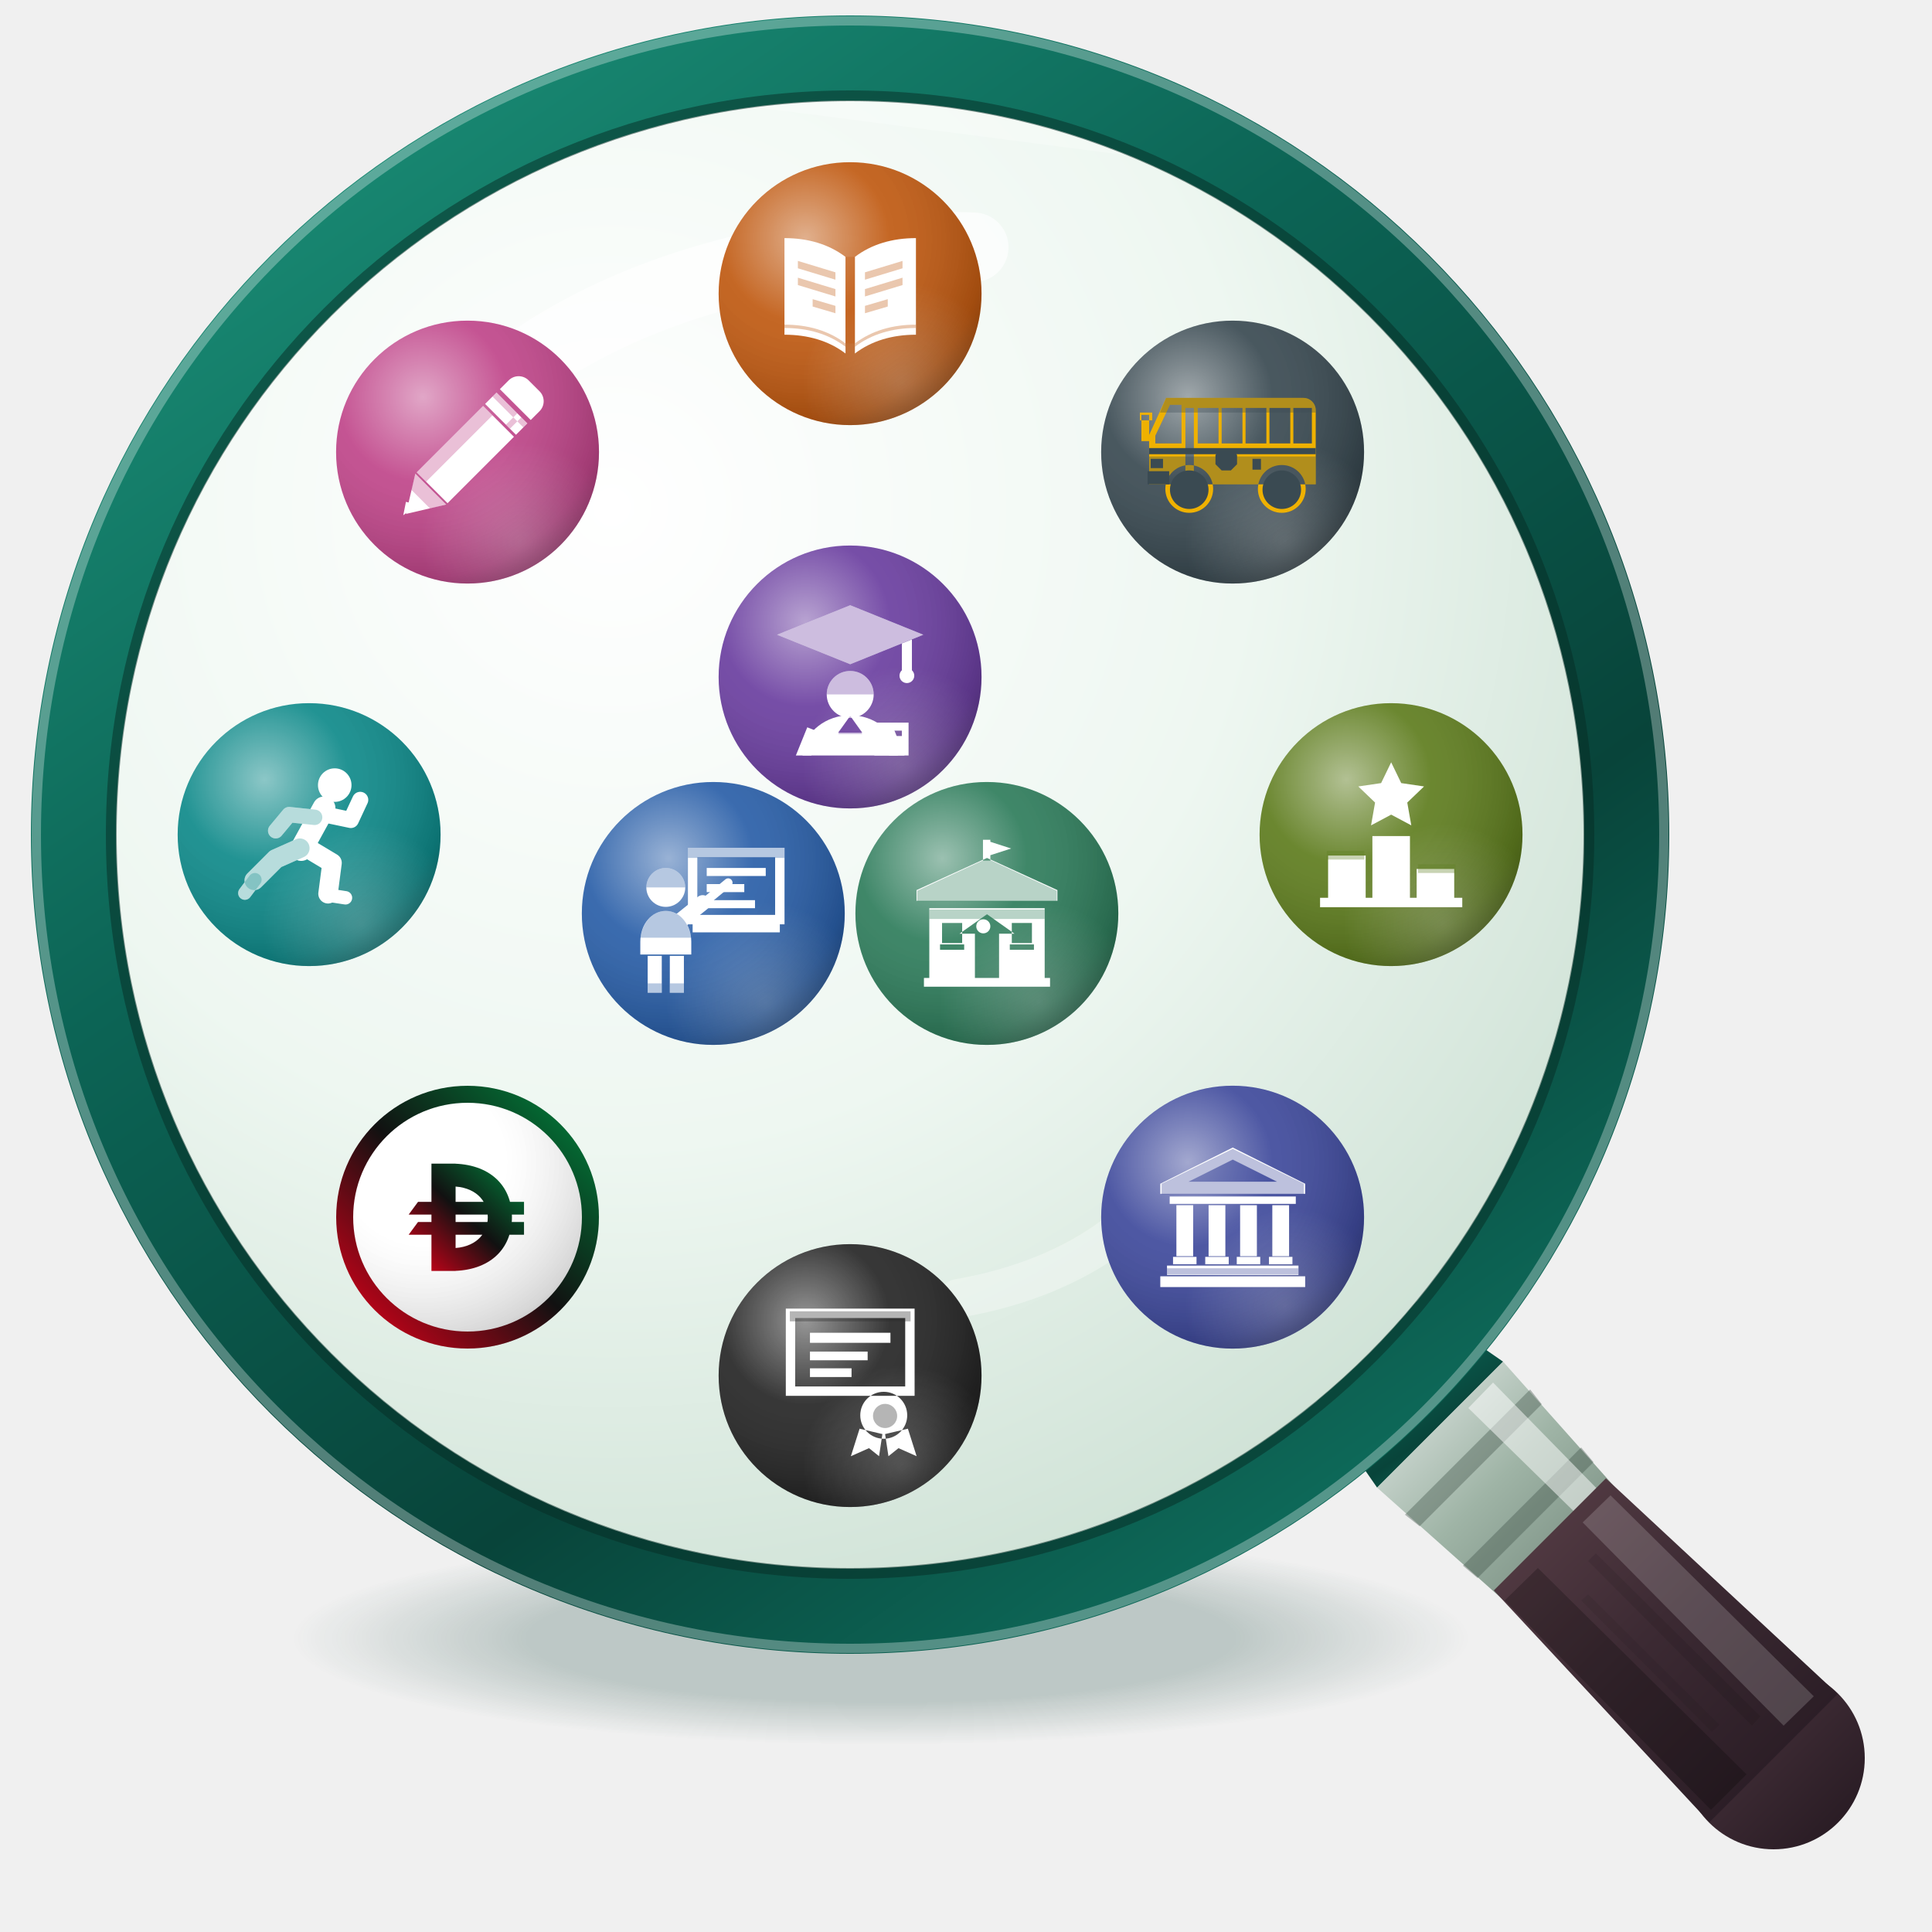
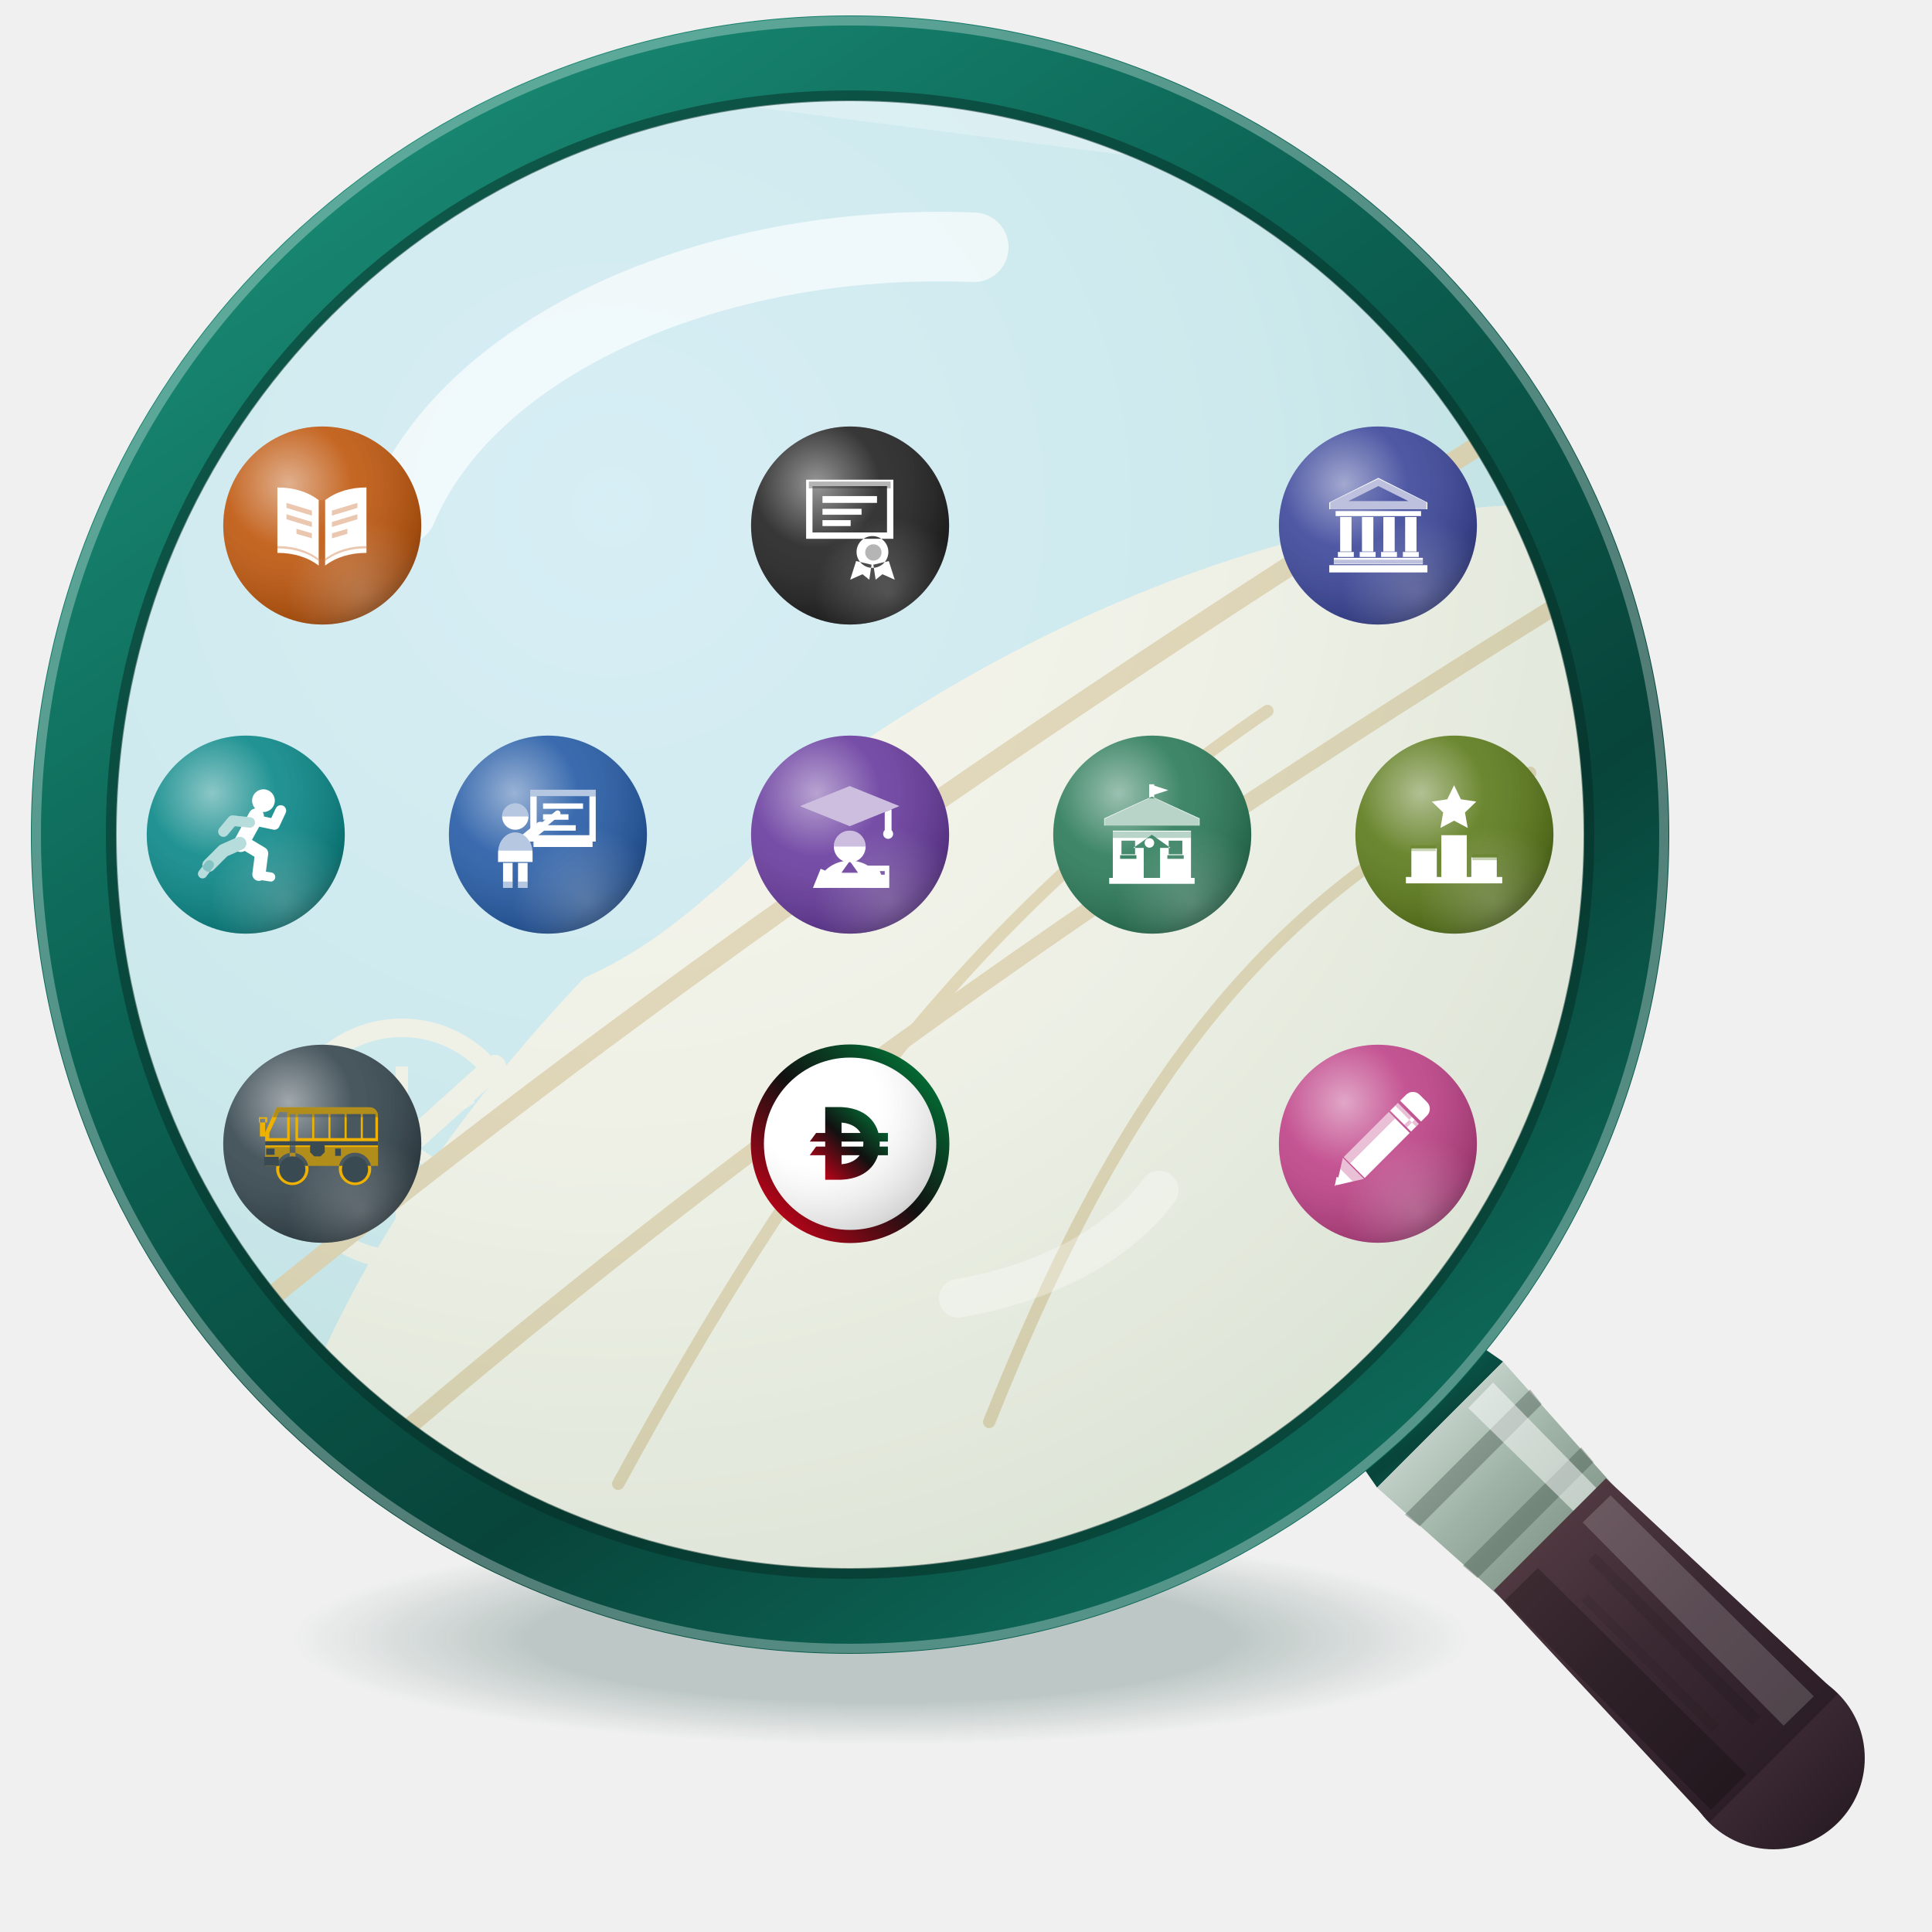
<svg xmlns="http://www.w3.org/2000/svg" viewBox="0 0 250 250" width="250" height="250" role="img" aria-label="Dubai Schools">
  <defs>
    <clipPath id="lensClip">
      <circle cx="110" cy="108" r="95" />
    </clipPath>
    <radialGradient id="glass" cx="34%" cy="28%" r="78%">
      <stop offset="0" stop-color="#ffffff" />
      <stop offset="0.55" stop-color="#eef7f1" />
      <stop offset="1" stop-color="#cfe2d6" />
    </radialGradient>
    <radialGradient id="bubBall" cx="33%" cy="29%" r="80%">
      <stop offset="0" stop-color="#ffffff" stop-opacity=".52" />
      <stop offset="0.16" stop-color="#ffffff" stop-opacity=".34" />
      <stop offset="0.40" stop-color="#ffffff" stop-opacity=".08" />
      <stop offset="0.86" stop-color="#000000" stop-opacity=".16" />
      <stop offset="0.97" stop-color="#000000" stop-opacity=".30" />
      <stop offset="1" stop-color="#000000" stop-opacity=".20" />
    </radialGradient>
    <radialGradient id="bubBounce" cx="70%" cy="84%" r="38%">
      <stop offset="0" stop-color="#ffffff" stop-opacity=".26" />
      <stop offset="0.6" stop-color="#ffffff" stop-opacity=".10" />
      <stop offset="1" stop-color="#ffffff" stop-opacity="0" />
    </radialGradient>
    <linearGradient id="ringMetal" x1="0.15" y1="0" x2="0.85" y2="1">
      <stop offset="0" stop-color="#1a8d76" />
      <stop offset="0.35" stop-color="#0c6455" />
      <stop offset="0.7" stop-color="#08443a" />
      <stop offset="1" stop-color="#0f7361" />
    </linearGradient>
    <linearGradient id="handleWood" x1="0" y1="0" x2="1" y2="1">
      <stop offset="0" stop-color="#5a4048" />
      <stop offset="0.45" stop-color="#3c2a33" />
      <stop offset="1" stop-color="#241820" />
    </linearGradient>
    <linearGradient id="ferrule" x1="0" y1="0" x2="1" y2="1">
      <stop offset="0" stop-color="#e6ecea" />
      <stop offset="0.5" stop-color="#9fb4a6" />
      <stop offset="1" stop-color="#6f8478" />
    </linearGradient>
    <linearGradient id="dhGrad" x1="0" y1="1" x2="1" y2="0">
      <stop offset="0" stop-color="#e2001a" />
      <stop offset="0.5" stop-color="#111111" />
      <stop offset="1" stop-color="#00843d" />
    </linearGradient>
    <radialGradient id="drop" cx="50%" cy="50%" r="50%">
      <stop offset="0.6" stop-color="#0b3b31" stop-opacity=".22" />
      <stop offset="1" stop-color="#0b3b31" stop-opacity="0" />
    </radialGradient>
  </defs>
  <ellipse cx="114" cy="212" rx="76.32" ry="13.78" fill="url(#drop)" />
  <path d="M170.1 180.8 L178.2 192.5 L194.5 176.2 L182.8 168.1 Z" fill="url(#ringMetal)" />
  <path d="M178.2 192.5 L194.7 207.2 L209.2 192.7 L194.5 176.2 Z" fill="url(#ferrule)" />
  <path d="M181.8 196.0 L183.7 197.5 L199.5 181.7 L198.0 179.8 Z" fill="#3f5148" opacity=".38" />
  <path d="M189.3 202.6 L191.2 204.2 L206.2 189.2 L204.6 187.3 Z" fill="#3f5148" opacity=".38" />
  <path d="M190.0 182.2 L204.3 196.2 L207.2 193.2 L193.2 178.9 Z" fill="#ffffff" opacity=".5" />
  <circle cx="229.5" cy="227.5" r="11.8" fill="url(#handleWood)" />
  <path d="M193.3 205.8 L221.2 235.8 L237.8 219.2 L207.8 191.3 Z" fill="url(#handleWood)" />
  <path d="M204.8 197.0 L230.8 223.3 L234.7 219.5 L208.4 193.5 Z" fill="#ffffff" opacity=".17" />
  <path d="M194.7 207.1 L221.4 234.2 L226.0 229.6 L199.0 202.9 Z" fill="#000000" opacity=".22" />
  <path d="M205.5 202.0 L226.7 223.3 L227.8 222.1 L206.5 201.0 Z" fill="#000000" opacity=".09" />
  <path d="M204.6 207.1 L221.5 224.1 L222.5 223.2 L205.5 206.3 Z" fill="#000000" opacity=".07" />
  <circle cx="110" cy="108" r="95" fill="url(#glass)" />
+   <g clip-path="url(#lensClip)" opacity=".42">
+     <circle cx="110" cy="108" r="95" fill="#efe7d6" />
+     <path d="M15 13 h190 v52.25              C 162 64, 114 88, 80 122              C 58 144, 40 170, 32 203              h-95 z" fill="#9fd6e8" />
+     <path d="M116 84 c -10 12, -16 22, -26 30 c -8 7, -14 10, -20 12" stroke="#9fd6e8" stroke-width="5" fill="none" stroke-linecap="round" />
+     <circle cx="52" cy="148" r="15" fill="none" stroke="#efe7d6" stroke-width="2.4" />
+     <path d="M64 138 l -10 9" stroke="#efe7d6" stroke-width="3" stroke-linecap="round" />
+     <path d="M52 148 m -9 -6 l 18 12 M52 148 m -9 6 l 18 -12              M52 148 m 0 -10 l 0 20" stroke="#efe7d6" stroke-width="1.6" />
+     <g stroke="#c9a86a" fill="none" stroke-linecap="round">
+       <path d="M18 182 C 70 138, 130 96, 194 56" stroke-width="2.6" />
+       <path d="M32 203 C 86 154, 144 114, 202 78" stroke-width="2.2" />
+       <path d="M80 192 C 104 148, 126 118, 164 92" stroke-width="1.6" />
+       <path d="M128 184 C 144 144, 162 116, 198 100" stroke-width="1.6" />
+     </g>
+   </g>
  <g clip-path="url(#lensClip)">
    <path d="M15 90 a 95 95 0 0 1 142.5 -68.4 L 91 13 a 95 95 0 0 0 -77.9 85.5 z" fill="#ffffff" opacity=".26" />
  </g>
  <path d="M52 66 a 72 46 0 0 1 74 -34" stroke="#ffffff" stroke-width="9" stroke-linecap="round" fill="none" opacity=".65" />
  <path d="M150 154 a 40 26 0 0 1 -26 14" stroke="#ffffff" stroke-width="5" stroke-linecap="round" fill="none" opacity=".3" />
  <g clip-path="url(#lensClip)">
-     <g class="bub" data-icon="student" style="--i:0">
-       <circle cx="110.0" cy="87.6" r="17.01" fill="#6b3fa0" />
-       <circle cx="110.0" cy="87.6" r="17.01" fill="url(#bubBounce)" />
-       <circle cx="110.0" cy="87.6" r="17.01" fill="url(#bubBall)" />
-       <g transform="translate(99.6 77.1) scale(0.868)">
-         <path d="M12 11.2a3.5 3.5 0 1 0 0 7 3.5 3.5 0 0 0 0-7z" fill="#fff" fill-rule="evenodd" />
-         <path d="M12 17.8c-3.6 0-6.6 2.4-7.2 5.5l.1.5h14.2l.1-.5c-.6-3.1-3.6-5.5-7.2-5.5zM12 17.9 10.2 20.4h3.6z" fill="#fff" fill-rule="evenodd" />
-         <path d="M5.6 19.6 3.9 23.8h2.3l1.4-3.4z" fill="#fff" fill-rule="evenodd" />
-         <path d="M18.4 19.6l1.7 4.2h-2.3l-1.4-3.4z" fill="#fff" fill-rule="evenodd" />
-         <path d="M15.6 18.9h5.1v4.9h-5.1z M16.6 20.1h3.1v.8h-3.1z M16.6 21.6h2.2v.8h-2.2z" fill="#fff" fill-rule="evenodd" />
-         <path d="M12 1.4 22.9 5.8 12 10.2 1.1 5.8z" fill="#fff" fill-rule="evenodd" />
-         <path d="M21.2 6.5v4.6a1.1 1.1 0 1 1-1.5 0V7.1z" fill="#fff" fill-rule="evenodd" />
-         <path d="M12 1.4 22.9 5.8 12 10.2 1.1 5.8z M12 11.2a3.5 3.5 0 0 0-3.5 3.5h7A3.5 3.5 0 0 0 12 11.2zM12 17.9 10.2 20.6h3.6z" fill="#6b3fa0" fill-rule="evenodd" opacity=".34" />
-       </g>
-     </g>
-     <g class="bub" data-icon="school" style="--i:1">
-       <circle cx="127.7" cy="118.2" r="17.01" fill="#2f7d5c" />
-       <circle cx="127.7" cy="118.2" r="17.01" fill="url(#bubBounce)" />
-       <circle cx="127.7" cy="118.2" r="17.01" fill="url(#bubBall)" />
-       <g transform="translate(117.3 107.8) scale(0.868)">
-         <path d="M11.4 1h1.1v3.1h-1.1z M12.5 1.3l3.1 1-3.1 1zM12 3.7 22.5 8.5v1.6H1.5V8.5zM3.4 11.2h17.2V21.6H3.4zM12 12.1 16.1 15h-8.2z M10.2 15h3.6v6.6h-3.6zM11.45 12.85a1.05 1.05 0 1 0 0 2.1 1.05 1.05 0 0 0 0-2.1zM5.3 13.4h3v3h-3z M5 16.6h3.6v.8H5zM15.7 13.4h3v3h-3z M15.4 16.6h3.6v.8h-3.6zM2.6 21.6h18.8v1.3H2.6z" fill="#fff" fill-rule="evenodd" />
-         <path d="M12 3.8 22.4 8.6v1.6H1.6V8.6z M3.4 11.4h17.2v1.4H3.4z" fill="#2f7d5c" fill-rule="evenodd" opacity=".34" />
-       </g>
-     </g>
-     <g class="bub" data-icon="teacher" style="--i:2">
-       <circle cx="92.3" cy="118.2" r="17.01" fill="#2a5fa8" />
-       <circle cx="92.3" cy="118.2" r="17.01" fill="url(#bubBounce)" />
-       <circle cx="92.3" cy="118.2" r="17.01" fill="url(#bubBall)" />
-       <g transform="translate(81.9 107.8) scale(0.868)">
-         <path d="M8.2 2.2h14.4v11.4H8.2z M9.6 3.6h11.6v8.6H9.6zM11 5.2h8.8v1.2H11z M11 7.6h5.6v1.2H11z M11 10h7.2v1.2H11zM8.9 13.6h13v1.2h-13z" fill="#fff" fill-rule="evenodd" />
-         <path d="M4.9 5.2a2.9 2.9 0 1 0 0 5.8 2.9 2.9 0 0 0 0-5.8z" fill="#fff" fill-rule="evenodd" />
-         <path d="M4.9 11.6c-2.1 0-3.8 2-3.8 4.6v1.9h7.6v-1.9c0-2.6-1.7-4.6-3.8-4.6z" fill="#fff" fill-rule="evenodd" />
-         <path d="M2.2 18.3h2.1v5.5H2.2z M5.5 18.3h2.1v5.5H5.5z" fill="#fff" fill-rule="evenodd" />
-         <path d="M6.4 13.6 10.4 10.4" fill="none" stroke="#fff" stroke-width="2.3" stroke-linecap="round" stroke-linejoin="round" />
-         <path d="M10.2 10.7 14.2 7.4" fill="none" stroke="#fff" stroke-width="1.3" stroke-linecap="round" stroke-linejoin="round" />
-         <path d="M8.2 2.2h14.4v1.5H8.2z M4.9 5.2a2.9 2.9 0 0 0-2.9 2.9h5.8a2.9 2.9 0 0 0-2.9-2.9zM1.1 15.6c.4-2.4 1.9-4 3.8-4s3.4 1.6 3.8 4zM2.2 22.4h2.1v1.4H2.2z M5.5 22.4h2.1v1.4H5.5z" fill="#2a5fa8" fill-rule="evenodd" opacity=".34" />
-       </g>
-     </g>
-     <g class="bub" data-icon="book" style="--i:3">
-       <circle cx="110.0" cy="38.0" r="17.01" fill="#c05a12" />
-       <circle cx="110.0" cy="38.0" r="17.01" fill="url(#bubBounce)" />
-       <circle cx="110.0" cy="38.0" r="17.01" fill="url(#bubBall)" />
-       <g transform="translate(99.6 27.6) scale(0.868)">
-         <path d="M11.3 6.5C8.8 4.6 5.7 3.7 2.2 3.7v12.9c3.5 0 6.6.9 9.1 2.8zM12.7 6.5c2.5-1.9 5.6-2.8 9.1-2.8v12.9c-3.5 0-6.6.9-9.1 2.8zM2.2 16.6c3.5 0 6.6.9 9.1 2.8v1.5c-2.5-1.9-5.6-2.8-9.1-2.8zM21.8 16.6c-3.5 0-6.6.9-9.1 2.8v1.5c2.5-1.9 5.6-2.8 9.1-2.8z" fill="#fff" fill-rule="evenodd" />
-         <path d="M11.3 6.5h1.4v12.9h-1.4zM9.8 8.8 4.2 7.1v1.1l5.6 1.7z M9.8 11.3 4.2 9.6v1.1l5.6 1.7zM9.8 13.8 6.4 12.8v1.1l3.4 1zM14.2 8.8 19.8 7.1v1.1l-5.6 1.7z M14.2 11.3 19.8 9.6v1.1l-5.6 1.7zM14.2 13.8 17.6 12.8v1.1l-3.4 1zM2.2 16.6c3.5 0 6.6.9 9.1 2.8v.5c-2.5-1.9-5.6-2.8-9.1-2.8zM21.8 16.6c-3.5 0-6.6.9-9.1 2.8v.5c2.5-1.9 5.6-2.8 9.1-2.8z" fill="#c05a12" fill-rule="evenodd" opacity=".34" />
-       </g>
-     </g>
-     <g class="bub" data-icon="bus" style="--i:4">
-       <circle cx="159.5" cy="58.5" r="17.01" fill="#3a4a52" />
-       <circle cx="159.5" cy="58.5" r="17.01" fill="url(#bubBounce)" />
-       <circle cx="159.5" cy="58.5" r="17.01" fill="url(#bubBall)" />
-       <g transform="translate(147.5 46.5) scale(0.998)">
-         <path d="M3.4 5.0H21.2a1.6 1.6 0 0 1 1.6 1.6V16.2H1.2V9.8zM2.0 9.9 3.9 5.9H5.4v5.0H2.0zM5.9 6.3h1.1v8.3H5.9zM7.5 6.3h2.7v4.6H7.5z M10.6 6.3h2.7v4.6h-2.7z M13.7 6.3h2.7v4.6h-2.7zM16.8 6.3h2.7v4.6h-2.7z M19.9 6.3h2.4v4.6h-2.4zM6.4 13.7a3.1 3.1 0 1 0 0 6.2 3.1 3.1 0 0 0 0-6.2zM18.4 13.7a3.1 3.1 0 1 0 0 6.2 3.1 3.1 0 0 0 0-6.2z" fill="#efb100" fill-rule="evenodd" />
-         <path d="M0.2 7.2h1.0v3.4H0.2z M0.0 6.9h1.6v1.0H0.0z" fill="#efb100" fill-rule="evenodd" />
-         <path d="M3.4 5.0H21.2a1.6 1.6 0 0 1 1.6 1.6v.3H2.6zM1.2 12.6h21.6v3.6H1.2z" fill="#3a4a52" fill-rule="evenodd" opacity=".34" />
-         <path d="M6.4 14.4a2.5 2.5 0 1 0 0 5 2.5 2.5 0 0 0 0-5zM18.4 14.4a2.5 2.5 0 1 0 0 5 2.5 2.5 0 0 0 0-5zM1.2 11.5H22.8v0.8H1.2zM1.0 14.5h2.8v1.7H1.0zM12.6 13.6 11.8 14.4 10.6 14.4 9.8 13.6 9.8 12.4 10.6 11.6 11.8 11.6 12.6 12.4zM14.6 12.9h1.1v1.4h-1.1zM1.4 12.9h1.6v1.2H1.4z" fill="#3a4a52" />
-       </g>
-     </g>
-     <g class="bub" data-icon="rank" style="--i:5">
-       <circle cx="180.0" cy="108.0" r="17.01" fill="#5f7d1f" />
-       <circle cx="180.0" cy="108.0" r="17.01" fill="url(#bubBounce)" />
-       <circle cx="180.0" cy="108.0" r="17.01" fill="url(#bubBall)" />
-       <g transform="translate(169.6 97.6) scale(0.868)">
-         <path d="M12 1.2l1.5 3.1 3.4.5-2.5 2.4.6 3.4-3-1.6-3 1.6.6-3.4-2.5-2.4 3.4-.5zM9.2 11.2h5.6v10.2H9.2z M9.2 11.2h5.6v1H9.2zM2.6 14.2h5.6v7.2H2.6z M2.6 14.2h5.6v.9H2.6zM15.8 16.2h5.6v5.2h-5.6z M15.8 16.2h5.6v.9h-5.6zM1.4 21.4h21.2v1.4H1.4z" fill="#fff" fill-rule="evenodd" />
-         <path d="M2.4 14.4H8v1.3H2.4z M16 16.4h5.6v1.3H16z" fill="#5f7d1f" fill-rule="evenodd" opacity=".34" />
-       </g>
-     </g>
-     <g class="bub" data-icon="government" style="--i:6">
-       <circle cx="159.5" cy="157.5" r="17.01" fill="#3f4a9c" />
-       <circle cx="159.5" cy="157.5" r="17.01" fill="url(#bubBounce)" />
-       <circle cx="159.5" cy="157.5" r="17.01" fill="url(#bubBall)" />
-       <g transform="translate(149.1 147.1) scale(0.868)">
-         <path d="M12 1.6 22.8 7v1.5H1.2V7z M12 3.4 18.6 6.7H5.4zM2.6 8.9h18.8v1.1H2.6zM3.6 10.2h2.5v7.6H3.6z M8.4 10.2h2.5v7.6H8.4z M13.1 10.2h2.5v7.6h-2.5z M17.9 10.2h2.5v7.6h-2.5zM3.1 17.9h3.5v1.1H3.1z M7.9 17.9h3.5v1.1H7.9z M12.6 17.9h3.5v1.1h-3.5z M17.4 17.9h3.5v1.1h-3.5zM2.2 19.2h19.6v1.4H2.2z M1.2 20.8h21.6v1.6H1.2z" fill="#fff" fill-rule="evenodd" />
-         <path d="M12 1.8 22.6 7v1.6H1.4V7z M2.2 19.6h19.6v.9H2.2z" fill="#3f4a9c" fill-rule="evenodd" opacity=".34" />
-       </g>
-     </g>
-     <g class="bub" data-icon="certificate" style="--i:7">
-       <circle cx="110.0" cy="178.0" r="17.01" fill="#262626" />
-       <circle cx="110.0" cy="178.0" r="17.01" fill="url(#bubBounce)" />
-       <circle cx="110.0" cy="178.0" r="17.01" fill="url(#bubBall)" />
-       <g transform="translate(99.6 167.6) scale(0.868)">
-         <path d="M2.4 2h19.2v13H2.4z M3.8 3.4h16.4v10.2H3.8zM6 5.6h12v1.5H6z M6 8.4h8.6v1.3H6z M6 10.9h6.2v1.3H6zM17 14.4a3.5 3.5 0 1 0 0 7 3.5 3.5 0 0 0 0-7zM13.4 19.9 12.1 24l2.7-1.2 1.5 1.2.5-3.3zM20.6 19.9 21.9 24l-2.7-1.2-1.5 1.2-.5-3.3z" fill="#fff" fill-rule="evenodd" />
-         <path d="M3 2.4h18v1.5H3z M17.2 16.2a1.8 1.8 0 1 0 0 3.6 1.8 1.8 0 0 0 0-3.6z" fill="#262626" fill-rule="evenodd" opacity=".34" />
-       </g>
-     </g>
-     <g class="bub" data-icon="coins" style="--i:8">
-       <circle cx="60.5" cy="157.5" r="17.01" fill="#ffffff" />
-       <circle cx="60.5" cy="157.5" r="17.01" fill="url(#bubBounce)" />
-       <circle cx="60.5" cy="157.5" r="17.01" fill="url(#bubBall)" />
-       <circle cx="60.5" cy="157.5" r="15.9" fill="none" stroke="url(#dhGrad)" stroke-width="2.2" />
-       <g transform="translate(50.1 147.1) scale(0.868)">
-         <path d="M6.6 4h3.6v16H6.6zM9.6 4c5.6 0 9 3.2 9 8s-3.4 8-9 8v-3.4c3.4 0 5.4-2 5.4-4.6s-2-4.6-5.4-4.6zM4.6 9.7H20.4v1.9H3.2zM4.6 12.7H20.4v1.9H3.2z" fill="url(#dhGrad)" />
-       </g>
-     </g>
-     <g class="bub" data-icon="running" style="--i:9">
-       <circle cx="40.0" cy="108.0" r="17.01" fill="#0f8a8a" />
-       <circle cx="40.0" cy="108.0" r="17.01" fill="url(#bubBounce)" />
-       <circle cx="40.0" cy="108.0" r="17.01" fill="url(#bubBall)" />
-       <g transform="translate(29.6 97.6) scale(0.868)">
+     <g class="bub" data-icon="running" style="--i:0">
+       <circle cx="31.8" cy="108.0" r="12.814" fill="#0f8a8a" />
+       <circle cx="31.8" cy="108.0" r="12.814" fill="url(#bubBounce)" />
+       <circle cx="31.8" cy="108.0" r="12.814" fill="url(#bubBall)" />
+       <g transform="translate(24.8 100.9) scale(0.588)">
        <path d="M15.8 2.1a2.5 2.5 0 1 0 0 5 2.5 2.5 0 0 0 0-5z" fill="#fff" fill-rule="evenodd" />
        <path d="M14.2 8.0 10.8 14.2" fill="none" stroke="#fff" stroke-width="3.4" stroke-linecap="round" stroke-linejoin="round" />
        <path d="M12.8 9.4 9.0 9.0 7.0 11.4" fill="none" stroke="#fff" stroke-width="2.3" stroke-linecap="round" stroke-linejoin="round" />
        <path d="M10.6 14.0 7.0 15.6 3.8 18.8" fill="none" stroke="#fff" stroke-width="2.9" stroke-linecap="round" stroke-linejoin="round" />
        <path d="M3.9 18.7 2.4 20.7" fill="none" stroke="#fff" stroke-width="2" stroke-linecap="round" stroke-linejoin="round" />
        <path d="M14.4 9.0 18.2 9.8 19.6 6.8" fill="none" stroke="#fff" stroke-width="2.4" stroke-linecap="round" stroke-linejoin="round" />
        <path d="M11.4 13.8 15.4 16.2 14.8 20.8" fill="none" stroke="#fff" stroke-width="2.9" stroke-linecap="round" stroke-linejoin="round" />
        <path d="M14.8 21.0 17.4 21.4" fill="none" stroke="#fff" stroke-width="2" stroke-linecap="round" stroke-linejoin="round" />
        <path d="M12.8 9.4 9.0 9.0 7.0 11.4" fill="none" stroke="#0f8a8a" stroke-width="2.3" stroke-linecap="round" stroke-linejoin="round" opacity=".3" />
        <path d="M10.6 14.0 7.0 15.6 3.8 18.8" fill="none" stroke="#0f8a8a" stroke-width="2.9" stroke-linecap="round" stroke-linejoin="round" opacity=".3" />
        <path d="M3.9 18.7 2.4 20.7" fill="none" stroke="#0f8a8a" stroke-width="2" stroke-linecap="round" stroke-linejoin="round" opacity=".3" />
      </g>
    </g>
+     <g class="bub" data-icon="teacher" style="--i:1">
+       <circle cx="70.9" cy="108.0" r="12.814" fill="#2a5fa8" />
+       <circle cx="70.9" cy="108.0" r="12.814" fill="url(#bubBounce)" />
+       <circle cx="70.9" cy="108.0" r="12.814" fill="url(#bubBall)" />
+       <g transform="translate(63.8 100.9) scale(0.588)">
+         <path d="M8.2 2.2h14.4v11.4H8.2z M9.6 3.6h11.6v8.6H9.6zM11 5.2h8.8v1.2H11z M11 7.6h5.6v1.2H11z M11 10h7.2v1.2H11zM8.9 13.6h13v1.2h-13z" fill="#fff" fill-rule="evenodd" />
+         <path d="M4.9 5.2a2.9 2.9 0 1 0 0 5.8 2.9 2.9 0 0 0 0-5.8z" fill="#fff" fill-rule="evenodd" />
+         <path d="M4.9 11.6c-2.1 0-3.8 2-3.8 4.6v1.9h7.6v-1.9c0-2.6-1.7-4.6-3.8-4.6z" fill="#fff" fill-rule="evenodd" />
+         <path d="M2.2 18.3h2.1v5.5H2.2z M5.5 18.3h2.1v5.5H5.5z" fill="#fff" fill-rule="evenodd" />
+         <path d="M6.4 13.6 10.4 10.4" fill="none" stroke="#fff" stroke-width="2.3" stroke-linecap="round" stroke-linejoin="round" />
+         <path d="M10.2 10.7 14.2 7.4" fill="none" stroke="#fff" stroke-width="1.3" stroke-linecap="round" stroke-linejoin="round" />
+         <path d="M8.2 2.2h14.4v1.5H8.2z M4.9 5.2a2.9 2.9 0 0 0-2.9 2.9h5.8a2.9 2.9 0 0 0-2.9-2.9zM1.1 15.6c.4-2.4 1.9-4 3.8-4s3.4 1.6 3.8 4zM2.2 22.4h2.1v1.4H2.2z M5.5 22.4h2.1v1.4H5.5z" fill="#2a5fa8" fill-rule="evenodd" opacity=".34" />
+       </g>
+     </g>
+     <g class="bub" data-icon="student" style="--i:2">
+       <circle cx="110.0" cy="108.0" r="12.814" fill="#6b3fa0" />
+       <circle cx="110.0" cy="108.0" r="12.814" fill="url(#bubBounce)" />
+       <circle cx="110.0" cy="108.0" r="12.814" fill="url(#bubBall)" />
+       <g transform="translate(102.9 100.9) scale(0.588)">
+         <path d="M12 11.2a3.5 3.5 0 1 0 0 7 3.5 3.5 0 0 0 0-7z" fill="#fff" fill-rule="evenodd" />
+         <path d="M12 17.8c-3.6 0-6.6 2.4-7.2 5.5l.1.5h14.2l.1-.5c-.6-3.1-3.6-5.5-7.2-5.5zM12 17.9 10.2 20.4h3.6z" fill="#fff" fill-rule="evenodd" />
+         <path d="M5.6 19.6 3.9 23.8h2.3l1.4-3.4z" fill="#fff" fill-rule="evenodd" />
+         <path d="M18.4 19.6l1.7 4.2h-2.3l-1.4-3.4z" fill="#fff" fill-rule="evenodd" />
+         <path d="M15.6 18.9h5.1v4.9h-5.1z M16.6 20.1h3.1v.8h-3.1z M16.6 21.6h2.2v.8h-2.2z" fill="#fff" fill-rule="evenodd" />
+         <path d="M12 1.4 22.9 5.8 12 10.2 1.1 5.8z" fill="#fff" fill-rule="evenodd" />
+         <path d="M21.2 6.5v4.6a1.1 1.1 0 1 1-1.5 0V7.1z" fill="#fff" fill-rule="evenodd" />
+         <path d="M12 1.4 22.9 5.8 12 10.2 1.1 5.8z M12 11.2a3.5 3.5 0 0 0-3.5 3.5h7A3.5 3.5 0 0 0 12 11.2zM12 17.9 10.2 20.6h3.6z" fill="#6b3fa0" fill-rule="evenodd" opacity=".34" />
+       </g>
+     </g>
+     <g class="bub" data-icon="school" style="--i:3">
+       <circle cx="149.1" cy="108.0" r="12.814" fill="#2f7d5c" />
+       <circle cx="149.1" cy="108.0" r="12.814" fill="url(#bubBounce)" />
+       <circle cx="149.1" cy="108.0" r="12.814" fill="url(#bubBall)" />
+       <g transform="translate(142.0 100.9) scale(0.588)">
+         <path d="M11.4 1h1.1v3.1h-1.1z M12.5 1.3l3.1 1-3.1 1zM12 3.7 22.5 8.5v1.6H1.5V8.5zM3.4 11.2h17.2V21.6H3.4zM12 12.1 16.1 15h-8.2z M10.2 15h3.6v6.6h-3.6zM11.45 12.85a1.05 1.05 0 1 0 0 2.1 1.05 1.05 0 0 0 0-2.1zM5.3 13.4h3v3h-3z M5 16.6h3.6v.8H5zM15.7 13.4h3v3h-3z M15.4 16.6h3.6v.8h-3.6zM2.6 21.6h18.8v1.3H2.6z" fill="#fff" fill-rule="evenodd" />
+         <path d="M12 3.8 22.4 8.6v1.6H1.6V8.6z M3.4 11.4h17.2v1.4H3.4z" fill="#2f7d5c" fill-rule="evenodd" opacity=".34" />
+       </g>
+     </g>
+     <g class="bub" data-icon="rank" style="--i:4">
+       <circle cx="188.2" cy="108.0" r="12.814" fill="#5f7d1f" />
+       <circle cx="188.2" cy="108.0" r="12.814" fill="url(#bubBounce)" />
+       <circle cx="188.2" cy="108.0" r="12.814" fill="url(#bubBall)" />
+       <g transform="translate(181.1 100.9) scale(0.588)">
+         <path d="M12 1.2l1.5 3.1 3.4.5-2.5 2.4.6 3.4-3-1.6-3 1.6.6-3.4-2.5-2.4 3.4-.5zM9.2 11.2h5.6v10.2H9.2z M9.2 11.2h5.6v1H9.2zM2.6 14.2h5.6v7.2H2.6z M2.6 14.2h5.6v.9H2.6zM15.8 16.2h5.6v5.2h-5.6z M15.8 16.2h5.6v.9h-5.6zM1.4 21.4h21.2v1.4H1.4z" fill="#fff" fill-rule="evenodd" />
+         <path d="M2.4 14.4H8v1.3H2.4z M16 16.4h5.6v1.3H16z" fill="#5f7d1f" fill-rule="evenodd" opacity=".34" />
+       </g>
+     </g>
+     <g class="bub" data-icon="book" style="--i:5">
+       <circle cx="41.7" cy="68.0" r="12.814" fill="#c05a12" />
+       <circle cx="41.7" cy="68.0" r="12.814" fill="url(#bubBounce)" />
+       <circle cx="41.7" cy="68.0" r="12.814" fill="url(#bubBall)" />
+       <g transform="translate(34.6 60.9) scale(0.588)">
+         <path d="M11.3 6.5C8.8 4.6 5.7 3.7 2.2 3.7v12.9c3.5 0 6.6.9 9.1 2.8zM12.7 6.5c2.5-1.9 5.6-2.8 9.1-2.8v12.9c-3.5 0-6.6.9-9.1 2.8zM2.2 16.6c3.5 0 6.6.9 9.1 2.8v1.5c-2.5-1.9-5.6-2.8-9.1-2.8zM21.8 16.6c-3.5 0-6.6.9-9.1 2.8v1.5c2.5-1.9 5.6-2.8 9.1-2.8z" fill="#fff" fill-rule="evenodd" />
+         <path d="M11.3 6.5h1.4v12.9h-1.4zM9.8 8.8 4.2 7.1v1.1l5.6 1.7z M9.8 11.3 4.2 9.6v1.1l5.6 1.7zM9.8 13.8 6.4 12.8v1.1l3.4 1zM14.2 8.8 19.8 7.1v1.1l-5.6 1.7z M14.2 11.3 19.8 9.6v1.1l-5.6 1.7zM14.2 13.8 17.6 12.8v1.1l-3.4 1zM2.2 16.6c3.5 0 6.6.9 9.1 2.8v.5c-2.5-1.9-5.6-2.8-9.1-2.8zM21.8 16.6c-3.5 0-6.6.9-9.1 2.8v.5c2.5-1.9 5.6-2.8 9.1-2.8z" fill="#c05a12" fill-rule="evenodd" opacity=".34" />
+       </g>
+     </g>
+     <g class="bub" data-icon="certificate" style="--i:6">
+       <circle cx="110.0" cy="68.0" r="12.814" fill="#262626" />
+       <circle cx="110.0" cy="68.0" r="12.814" fill="url(#bubBounce)" />
+       <circle cx="110.0" cy="68.0" r="12.814" fill="url(#bubBall)" />
+       <g transform="translate(102.9 60.9) scale(0.588)">
+         <path d="M2.4 2h19.2v13H2.4z M3.8 3.4h16.4v10.2H3.8zM6 5.6h12v1.5H6z M6 8.4h8.6v1.3H6z M6 10.9h6.2v1.3H6zM17 14.4a3.5 3.5 0 1 0 0 7 3.5 3.5 0 0 0 0-7zM13.4 19.9 12.1 24l2.7-1.2 1.5 1.2.5-3.3zM20.6 19.9 21.9 24l-2.7-1.2-1.5 1.2-.5-3.3z" fill="#fff" fill-rule="evenodd" />
+         <path d="M3 2.4h18v1.5H3z M17.2 16.2a1.8 1.8 0 1 0 0 3.6 1.8 1.8 0 0 0 0-3.6z" fill="#262626" fill-rule="evenodd" opacity=".34" />
+       </g>
+     </g>
+     <g class="bub" data-icon="government" style="--i:7">
+       <circle cx="178.3" cy="68.0" r="12.814" fill="#3f4a9c" />
+       <circle cx="178.3" cy="68.0" r="12.814" fill="url(#bubBounce)" />
+       <circle cx="178.3" cy="68.0" r="12.814" fill="url(#bubBall)" />
+       <g transform="translate(171.3 60.9) scale(0.588)">
+         <path d="M12 1.6 22.8 7v1.5H1.2V7z M12 3.4 18.6 6.7H5.4zM2.6 8.9h18.8v1.1H2.6zM3.6 10.2h2.5v7.6H3.6z M8.4 10.2h2.5v7.6H8.4z M13.1 10.2h2.5v7.6h-2.5z M17.9 10.2h2.5v7.6h-2.5zM3.1 17.9h3.5v1.1H3.1z M7.9 17.9h3.5v1.1H7.9z M12.6 17.9h3.5v1.1h-3.5z M17.4 17.9h3.5v1.1h-3.5zM2.2 19.2h19.6v1.4H2.2z M1.2 20.8h21.6v1.6H1.2z" fill="#fff" fill-rule="evenodd" />
+         <path d="M12 1.8 22.6 7v1.6H1.4V7z M2.2 19.6h19.6v.9H2.2z" fill="#3f4a9c" fill-rule="evenodd" opacity=".34" />
+       </g>
+     </g>
+     <g class="bub" data-icon="bus" style="--i:8">
+       <circle cx="41.7" cy="148.0" r="12.814" fill="#3a4a52" />
+       <circle cx="41.7" cy="148.0" r="12.814" fill="url(#bubBounce)" />
+       <circle cx="41.7" cy="148.0" r="12.814" fill="url(#bubBall)" />
+       <g transform="translate(33.5 139.9) scale(0.676)">
+         <path d="M3.4 5.0H21.2a1.6 1.6 0 0 1 1.6 1.6V16.2H1.2V9.8zM2.0 9.9 3.9 5.9H5.4v5.0H2.0zM5.9 6.3h1.1v8.3H5.9zM7.5 6.3h2.7v4.6H7.5z M10.6 6.3h2.7v4.6h-2.7z M13.7 6.3h2.7v4.6h-2.7zM16.8 6.3h2.7v4.6h-2.7z M19.9 6.3h2.4v4.6h-2.4zM6.4 13.7a3.1 3.1 0 1 0 0 6.2 3.1 3.1 0 0 0 0-6.2zM18.4 13.7a3.1 3.1 0 1 0 0 6.2 3.1 3.1 0 0 0 0-6.2z" fill="#efb100" fill-rule="evenodd" />
+         <path d="M0.2 7.2h1.0v3.4H0.2z M0.0 6.9h1.6v1.0H0.0z" fill="#efb100" fill-rule="evenodd" />
+         <path d="M3.4 5.0H21.2a1.6 1.6 0 0 1 1.6 1.6v.3H2.6zM1.2 12.6h21.6v3.6H1.2z" fill="#3a4a52" fill-rule="evenodd" opacity=".34" />
+         <path d="M6.4 14.4a2.5 2.5 0 1 0 0 5 2.5 2.5 0 0 0 0-5zM18.4 14.4a2.5 2.5 0 1 0 0 5 2.5 2.5 0 0 0 0-5zM1.2 11.5H22.8v0.8H1.2zM1.0 14.5h2.8v1.7H1.0zM12.6 13.6 11.8 14.4 10.6 14.4 9.8 13.6 9.8 12.4 10.6 11.6 11.8 11.6 12.6 12.4zM14.6 12.9h1.1v1.4h-1.1zM1.4 12.9h1.6v1.2H1.4z" fill="#3a4a52" />
+       </g>
+     </g>
+     <g class="bub" data-icon="coins" style="--i:9">
+       <circle cx="110.0" cy="148.0" r="12.814" fill="#ffffff" />
+       <circle cx="110.0" cy="148.0" r="12.814" fill="url(#bubBounce)" />
+       <circle cx="110.0" cy="148.0" r="12.814" fill="url(#bubBall)" />
+       <circle cx="110.0" cy="148.0" r="12.0" fill="none" stroke="url(#dhGrad)" stroke-width="1.7" />
+       <g transform="translate(102.9 140.9) scale(0.588)">
+         <path d="M6.6 4h3.6v16H6.6zM9.6 4c5.6 0 9 3.2 9 8s-3.4 8-9 8v-3.4c3.4 0 5.4-2 5.4-4.6s-2-4.6-5.4-4.6zM4.6 9.7H20.4v1.9H3.2zM4.6 12.7H20.4v1.9H3.2z" fill="url(#dhGrad)" />
+       </g>
+     </g>
    <g class="bub" data-icon="pen" style="--i:10">
-       <circle cx="60.5" cy="58.5" r="17.01" fill="#c0468a" />
-       <circle cx="60.5" cy="58.5" r="17.01" fill="url(#bubBounce)" />
-       <circle cx="60.5" cy="58.5" r="17.01" fill="url(#bubBall)" />
-       <g transform="translate(50.1 48.1) scale(0.868)">
+       <circle cx="178.3" cy="148.0" r="12.814" fill="#c0468a" />
+       <circle cx="178.3" cy="148.0" r="12.814" fill="url(#bubBounce)" />
+       <circle cx="178.3" cy="148.0" r="12.814" fill="url(#bubBall)" />
+       <g transform="translate(171.3 140.9) scale(0.588)">
        <path d="M18.1 1.3a2.1 2.1 0 0 1 3 0l1.6 1.6a2.1 2.1 0 0 1 0 3l-1.3 1.3-4.6-4.6z" fill="#fff" fill-rule="evenodd" />
        <path d="M16.3 3.1l4.6 4.6-1.7 1.7-4.6-4.6z" fill="#fff" fill-rule="evenodd" />
        <path d="M14.3 5.1l4.6 4.6-9.9 9.9-4.6-4.6z" fill="#fff" fill-rule="evenodd" />
        <path d="M4.2 15.2l4.6 4.6-6 1.4z" fill="#fff" fill-rule="evenodd" />
        <path d="M2.4 21.4l.4-2 1.6.4z" fill="#fff" fill-rule="evenodd" />
        <path d="M16.3 3.1l4.6 4.6-.6.6-4.6-4.6z M19.4 6.2l.6.6-1.7 1.7-.6-.6zM14.3 5.1l1.4 1.4-9.9 9.9-1.4-1.4zM4.2 15.2l4.6 4.6-2.4.6-2.8-2.8z" fill="#c0468a" fill-rule="evenodd" opacity=".34" />
      </g>
    </g>
  </g>
  <circle cx="110" cy="108" r="100.5" fill="none" stroke="url(#ringMetal)" stroke-width="11" />
  <circle cx="110" cy="108" r="95.6" fill="none" stroke="#062b24" stroke-width="1.4" opacity=".5" />
  <circle cx="110" cy="108" r="105.3" fill="none" stroke="#ffffff" stroke-width="1.2" opacity=".3" />
</svg>
